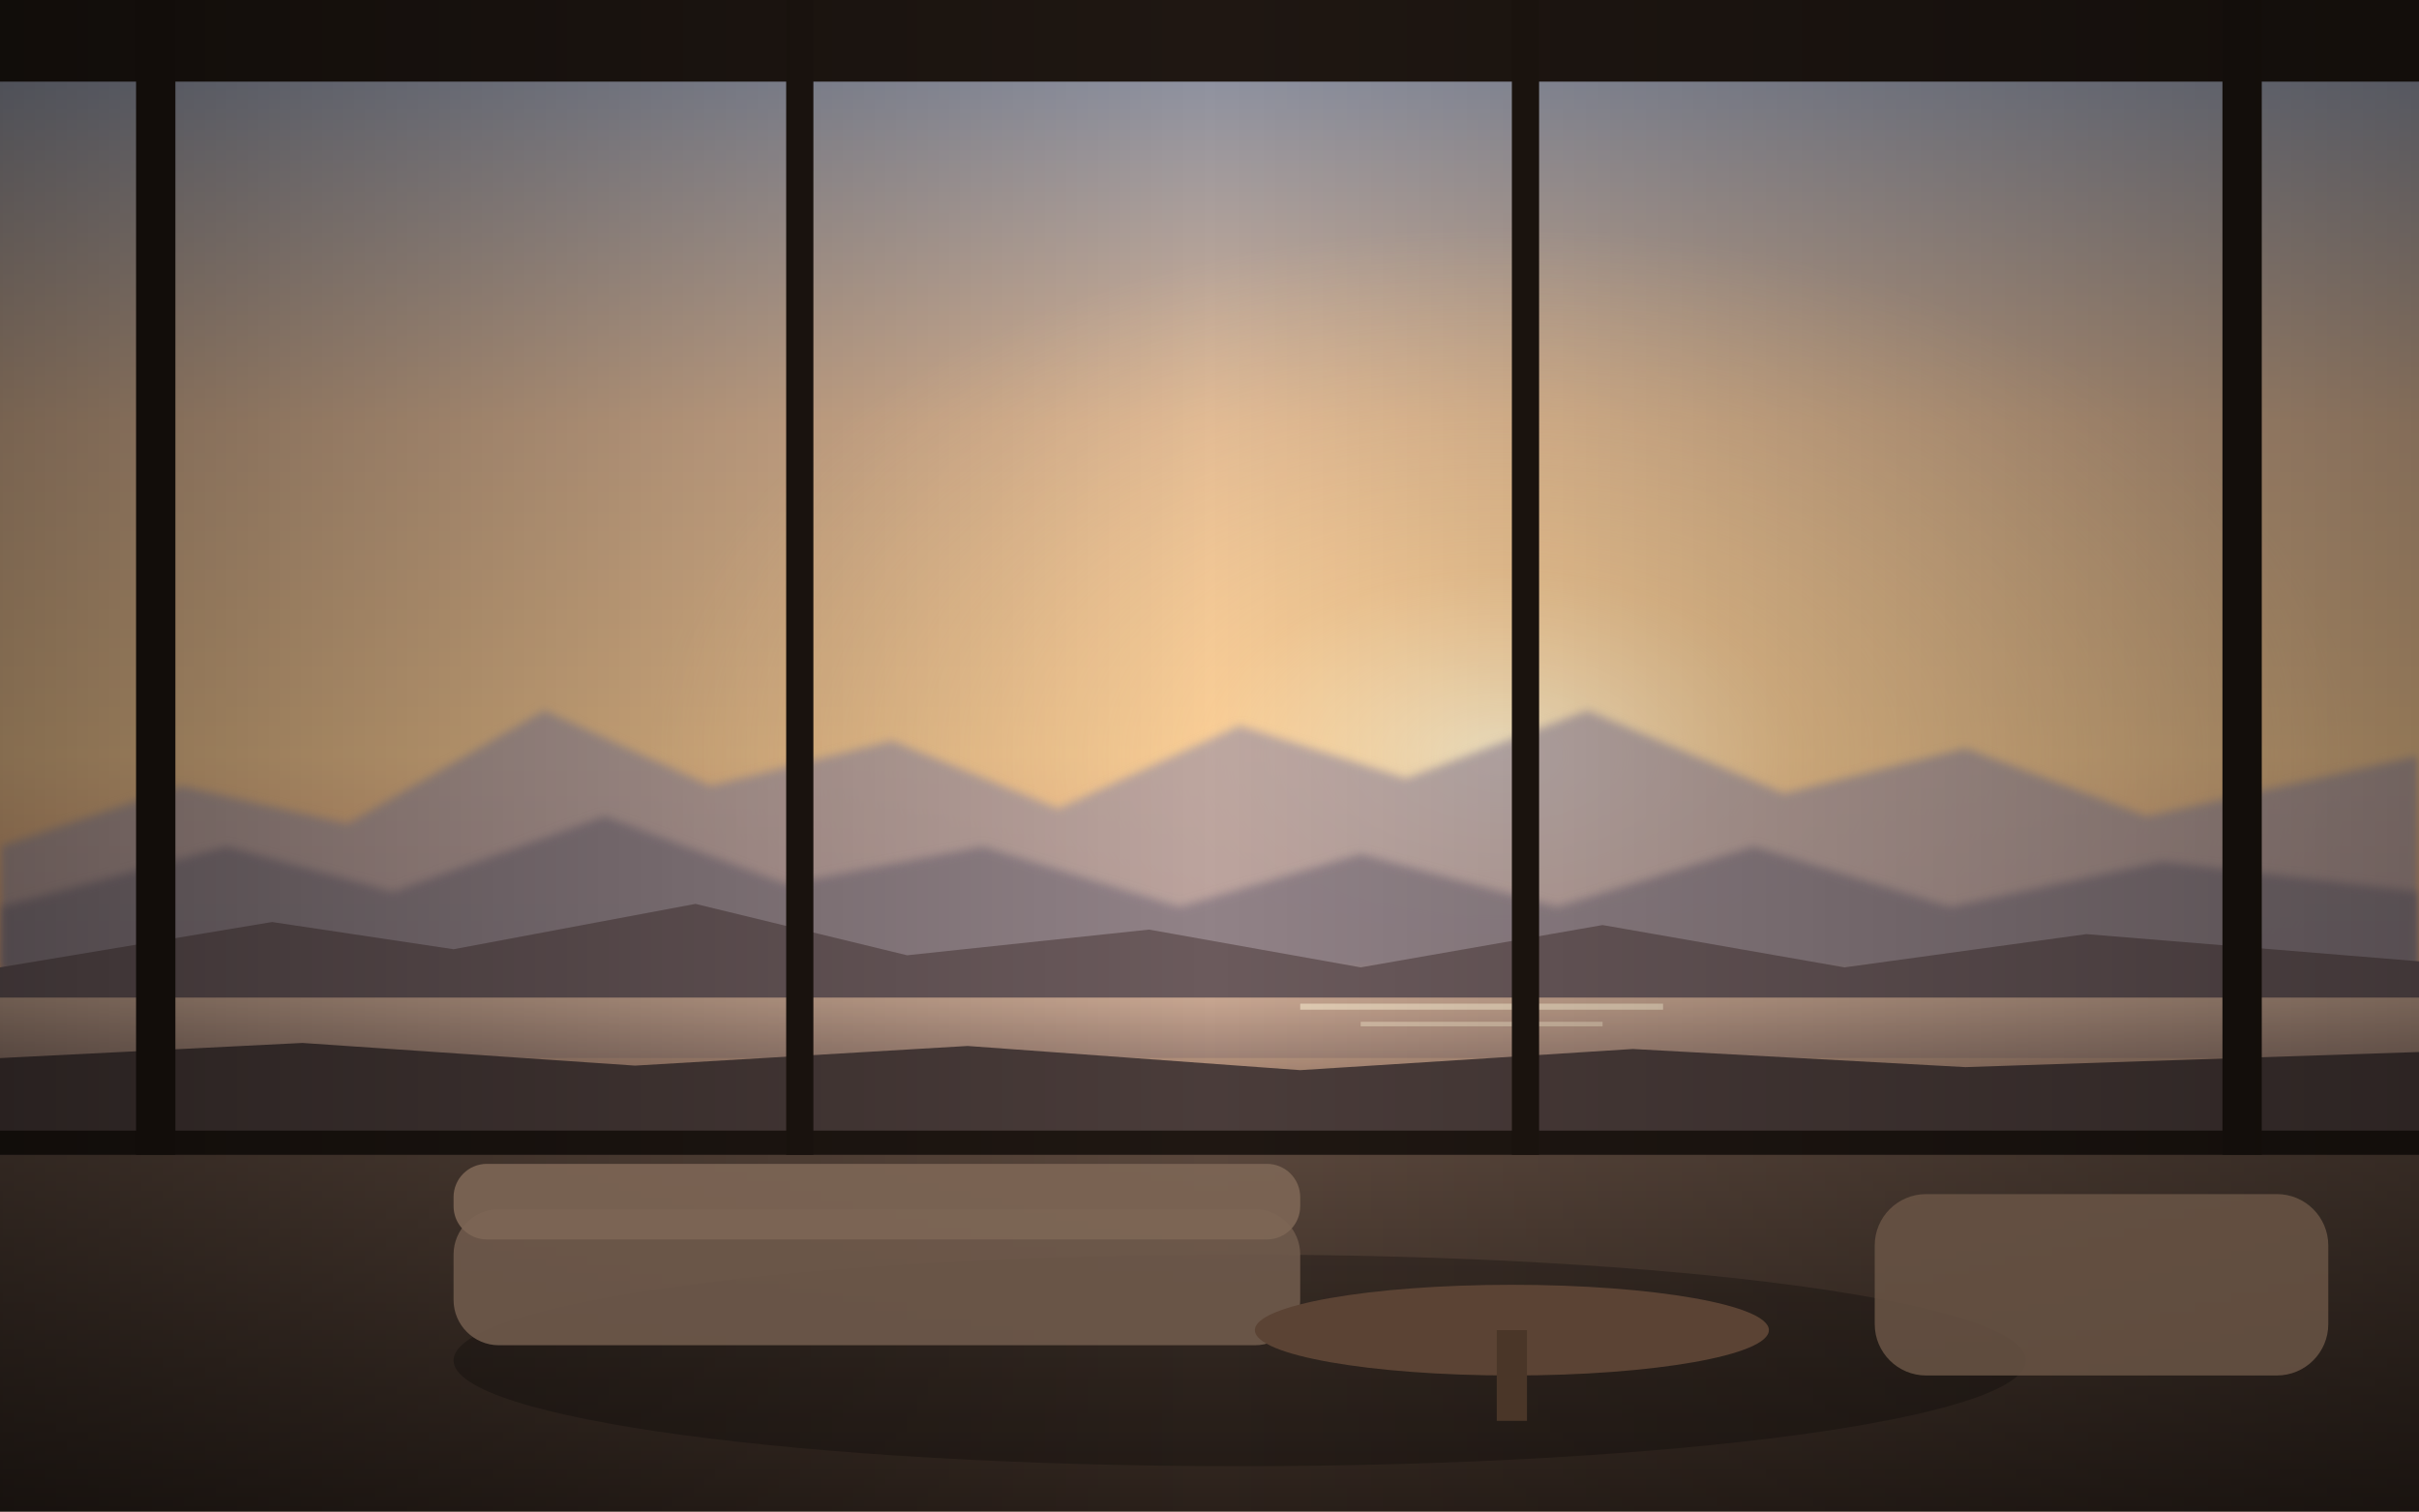
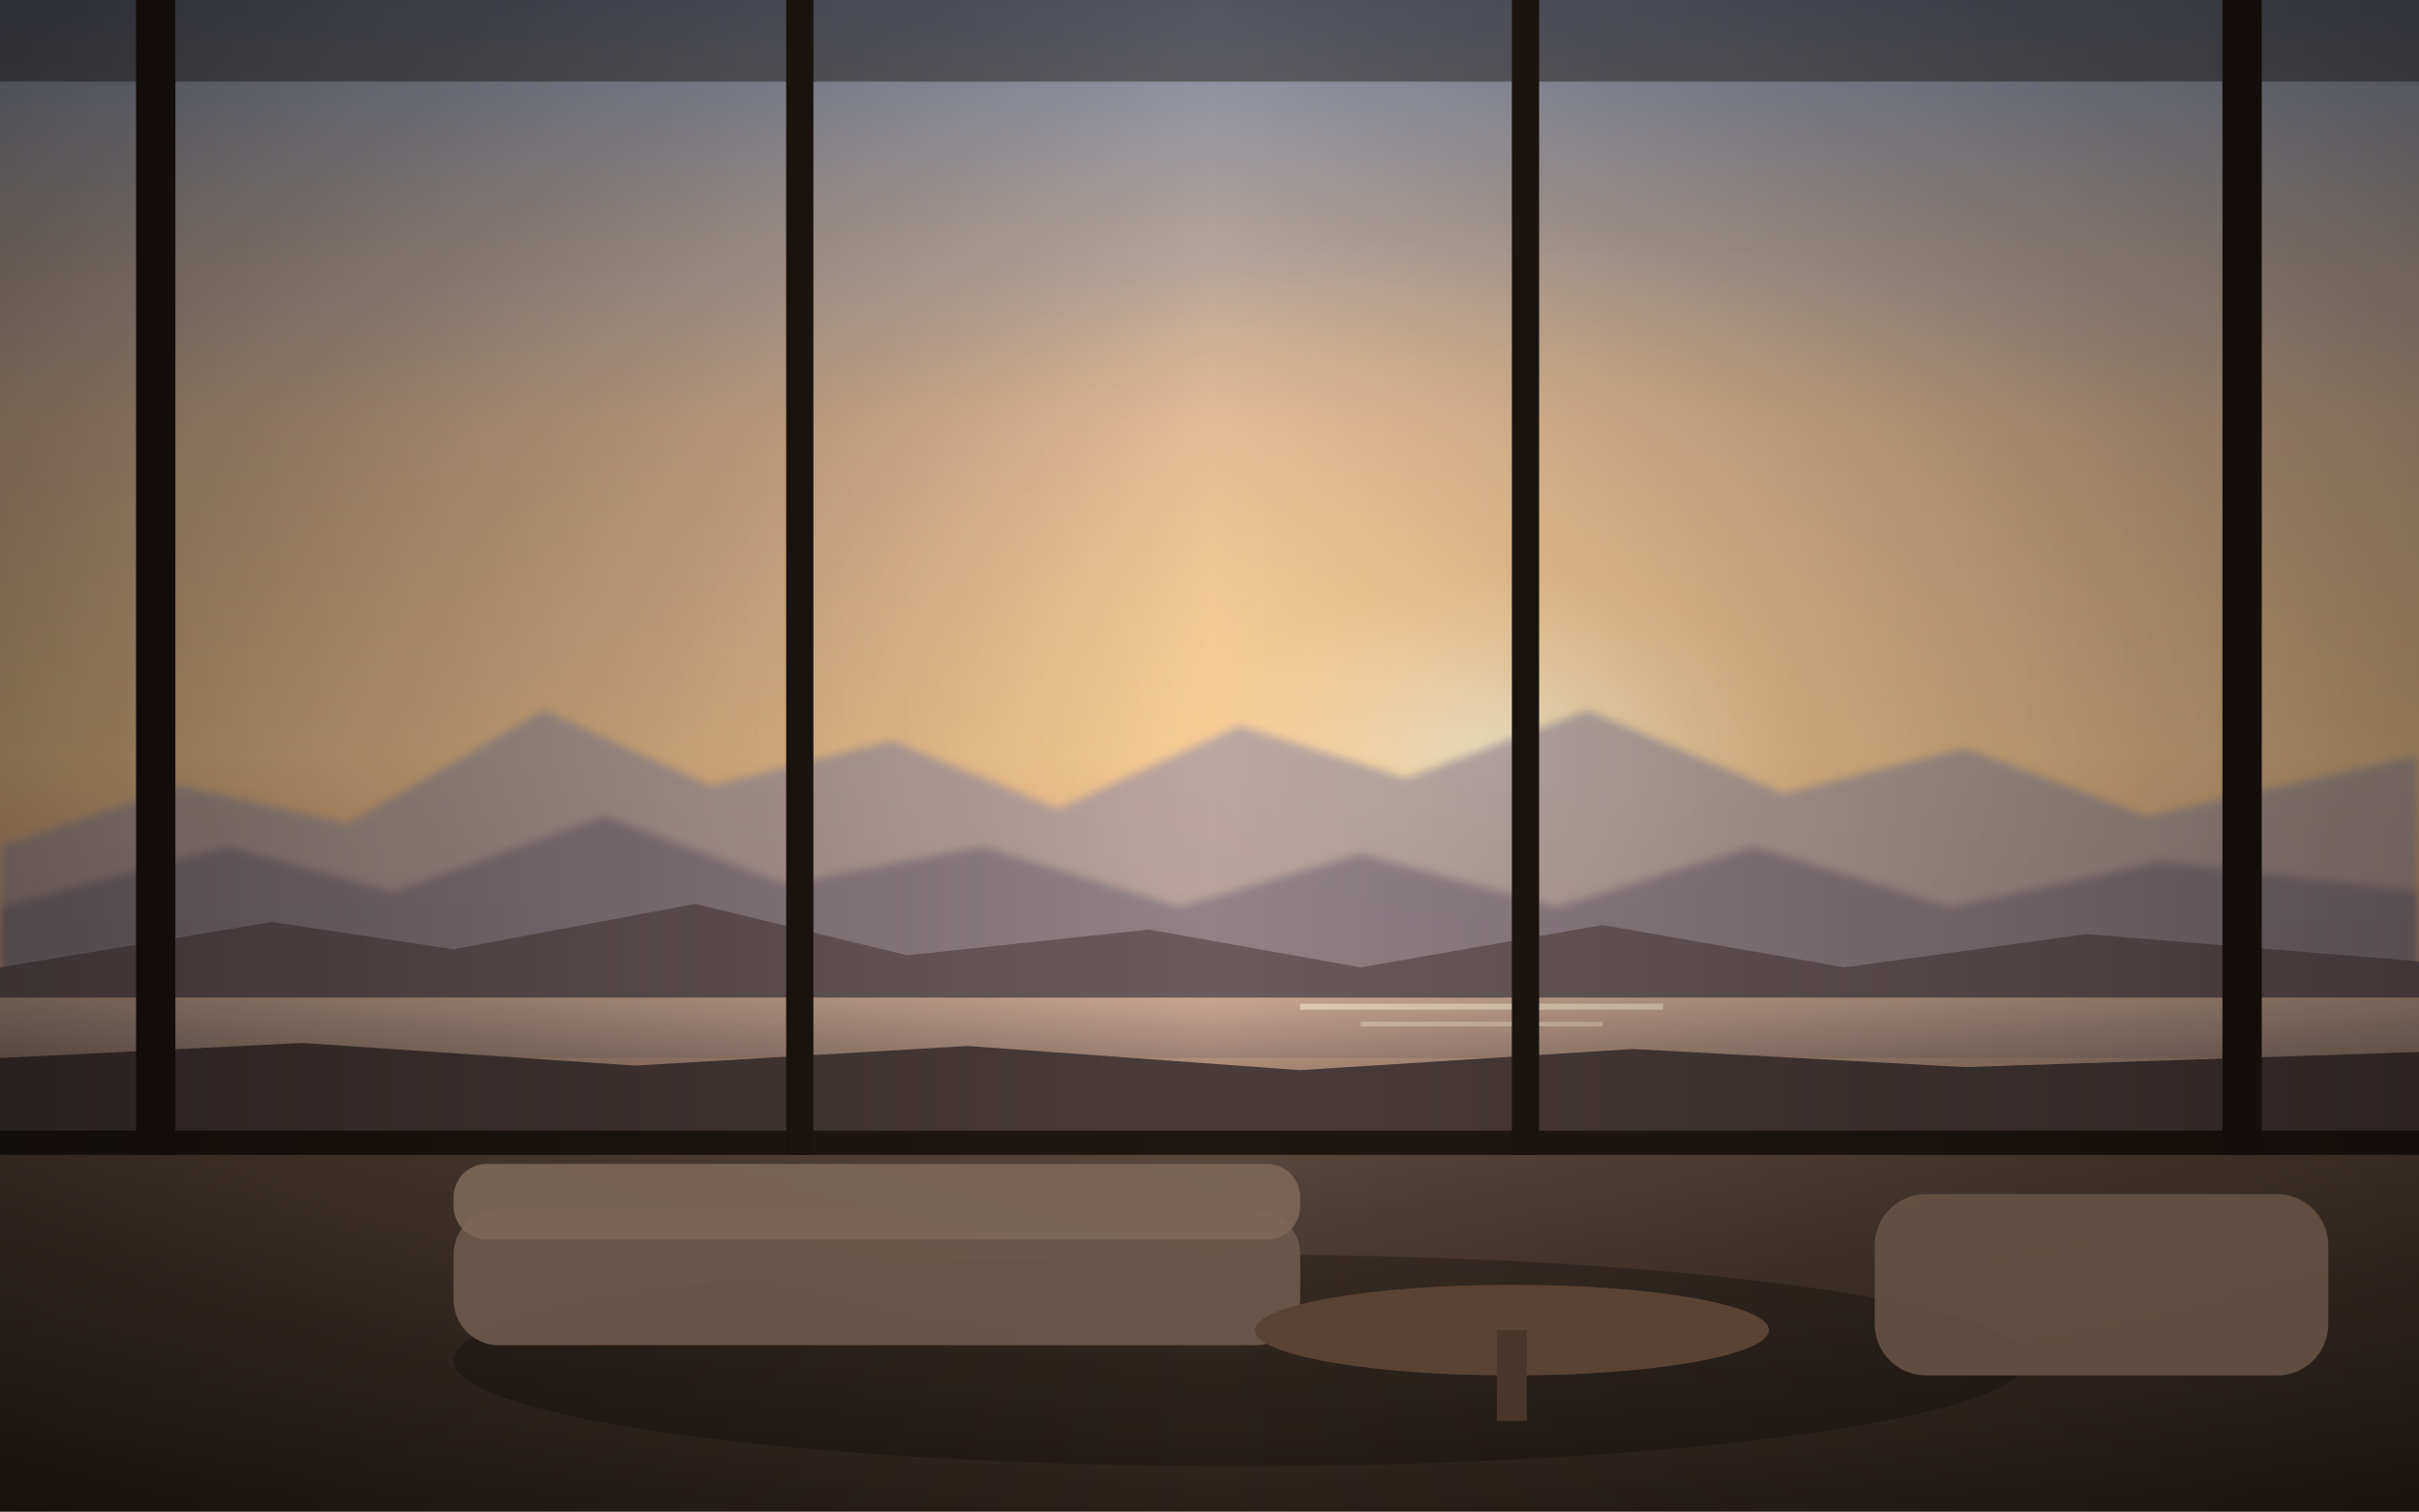
<svg xmlns="http://www.w3.org/2000/svg" viewBox="0 0 1600 1000" preserveAspectRatio="xMidYMid slice">
  <defs>
    <linearGradient id="cielo" x1="0" y1="0" x2="0" y2="1">
      <stop offset="0" stop-color="#7d8aa3" />
      <stop offset=".28" stop-color="#d9b392" />
      <stop offset=".5" stop-color="#f1c48f" />
      <stop offset=".62" stop-color="#e3a77c" />
      <stop offset="1" stop-color="#a77a68" />
    </linearGradient>
    <radialGradient id="sole" cx=".62" cy=".5" r=".35">
      <stop offset="0" stop-color="#fff1cf" stop-opacity=".95" />
      <stop offset=".35" stop-color="#ffd49a" stop-opacity=".55" />
      <stop offset="1" stop-color="#ffd49a" stop-opacity="0" />
    </radialGradient>
    <linearGradient id="lago" x1="0" y1="0" x2="0" y2="1">
      <stop offset="0" stop-color="#d8b49a" />
      <stop offset="1" stop-color="#8f7468" />
    </linearGradient>
    <linearGradient id="pavimento" x1="0" y1="0" x2="0" y2="1">
      <stop offset="0" stop-color="#5a473c" />
      <stop offset="1" stop-color="#2a201a" />
    </linearGradient>
    <linearGradient id="luce" x1="0" y1="0" x2="1" y2="0">
      <stop offset="0" stop-color="#000" stop-opacity=".45" />
      <stop offset=".5" stop-color="#000" stop-opacity="0" />
      <stop offset="1" stop-color="#000" stop-opacity=".4" />
    </linearGradient>
    <filter id="sfuma">
      <feGaussianBlur stdDeviation="3" />
    </filter>
  </defs>
  <rect width="1600" height="1000" fill="url(#cielo)" />
  <rect width="1600" height="1000" fill="url(#sole)" />
  <path filter="url(#sfuma)" fill="#a99aa3" opacity=".75" d="M0 560 L120 520 L230 545 L360 470 L470 520 L590 490 L700 535 L820 480 L930 515 L1050 470 L1180 525 L1300 495 L1420 540 L1600 500 L1600 640 L0 640Z" />
  <path filter="url(#sfuma)" fill="#8a7b84" opacity=".85" d="M0 600 L150 560 L260 590 L400 540 L520 585 L650 560 L780 600 L900 565 L1030 600 L1160 560 L1290 600 L1430 570 L1600 590 L1600 660 L0 660Z" />
  <path fill="#6b5a5c" d="M0 640 L180 610 L300 628 L460 598 L600 632 L760 615 L900 640 L1060 612 L1220 640 L1380 618 L1600 636 L1600 700 L0 700Z" />
  <rect y="660" width="1600" height="60" fill="url(#lago)" opacity=".85" />
  <rect x="860" y="664" width="240" height="4" fill="#fff3d6" opacity=".55" />
  <rect x="900" y="676" width="160" height="3" fill="#fff3d6" opacity=".4" />
  <path fill="#4a3c3a" d="M0 700 L200 690 L420 705 L640 692 L860 708 L1080 694 L1300 706 L1600 696 L1600 760 L0 760Z" />
  <rect y="760" width="1600" height="240" fill="url(#pavimento)" />
  <ellipse cx="820" cy="900" rx="520" ry="70" fill="#000" opacity=".25" />
-   <rect y="0" width="1600" height="54" fill="#1f1712" />
+   <rect y="0" width="1600" height="54" fill="#1f1712" opacity=".45" />
  <rect y="748" width="1600" height="16" fill="#1f1712" />
  <g fill="#1d1510">
    <rect x="90" y="0" width="26" height="764" />
    <rect x="520" y="0" width="18" height="764" />
    <rect x="1000" y="0" width="18" height="764" />
    <rect x="1470" y="0" width="26" height="764" />
  </g>
  <rect width="1600" height="1000" fill="url(#luce)" />
  <rect x="300" y="800" width="560" height="90" rx="30" fill="#6f5a4b" opacity=".9" />
  <rect x="300" y="770" width="560" height="50" rx="22" fill="#7d6655" opacity=".9" />
  <ellipse cx="1000" cy="880" rx="170" ry="30" fill="#5b4334" />
  <rect x="990" y="880" width="20" height="60" fill="#4a3628" />
  <rect x="1240" y="790" width="300" height="120" rx="34" fill="#6a5545" opacity=".85" />
</svg>
